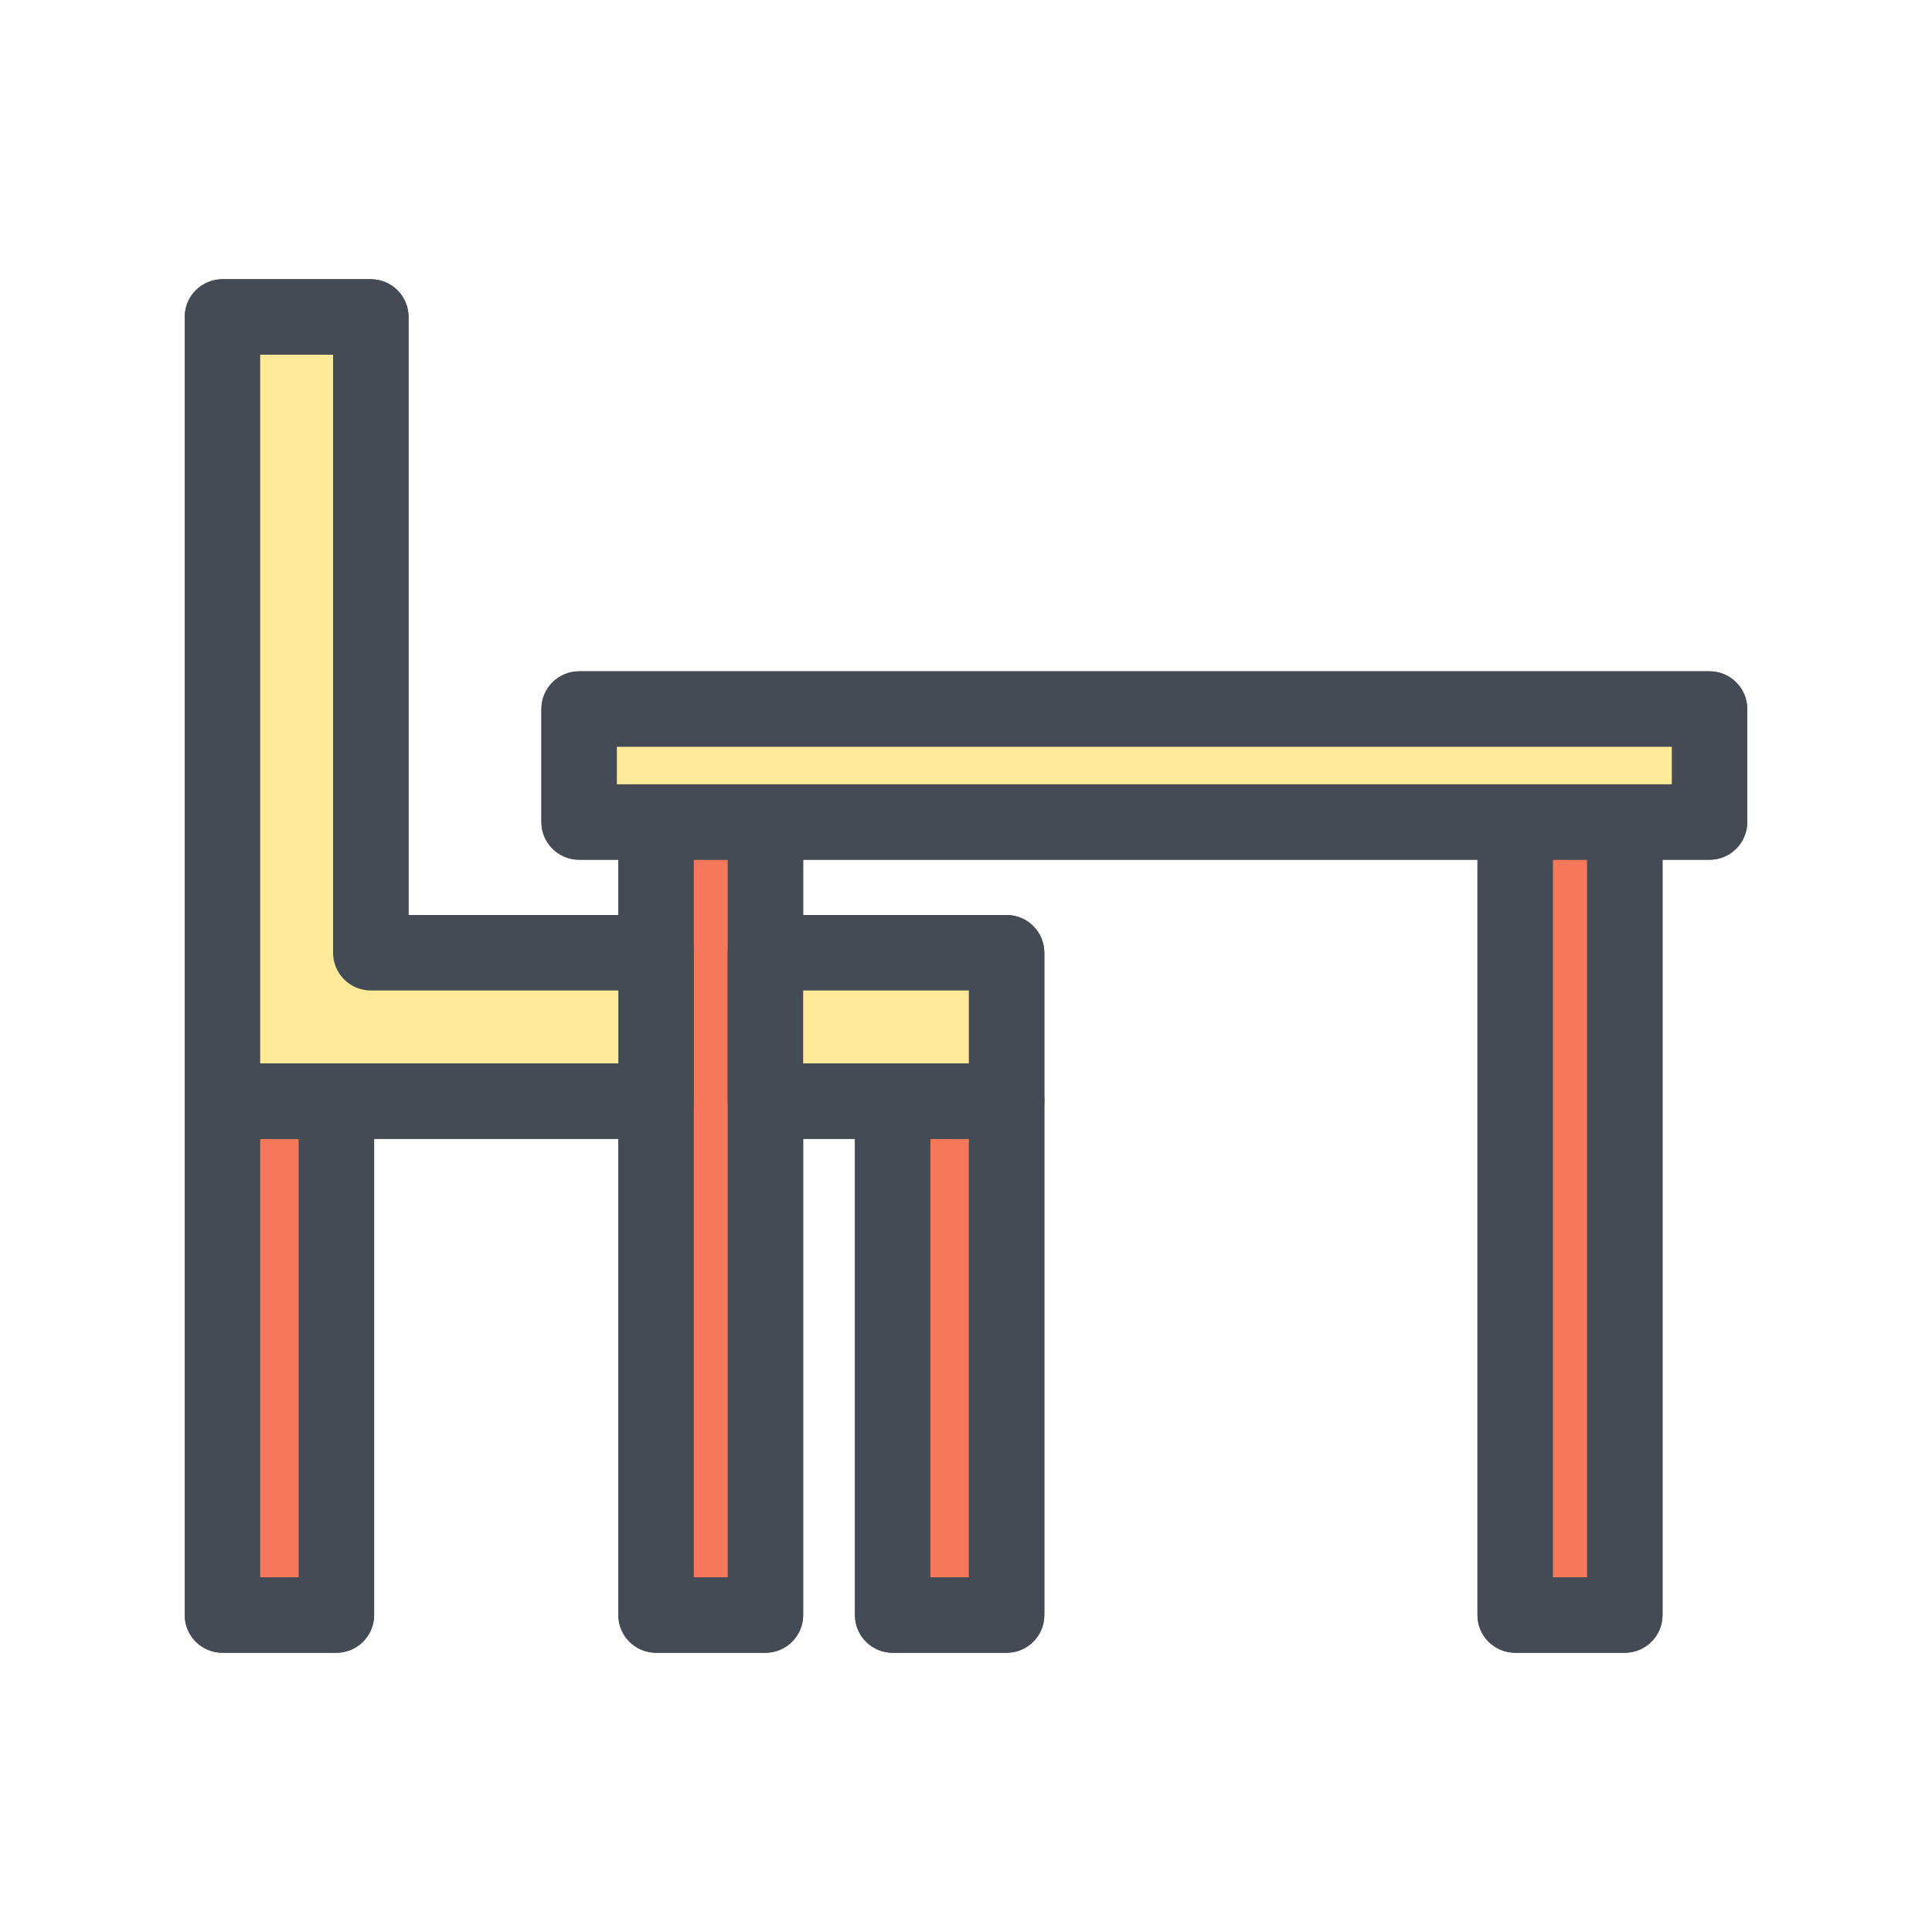
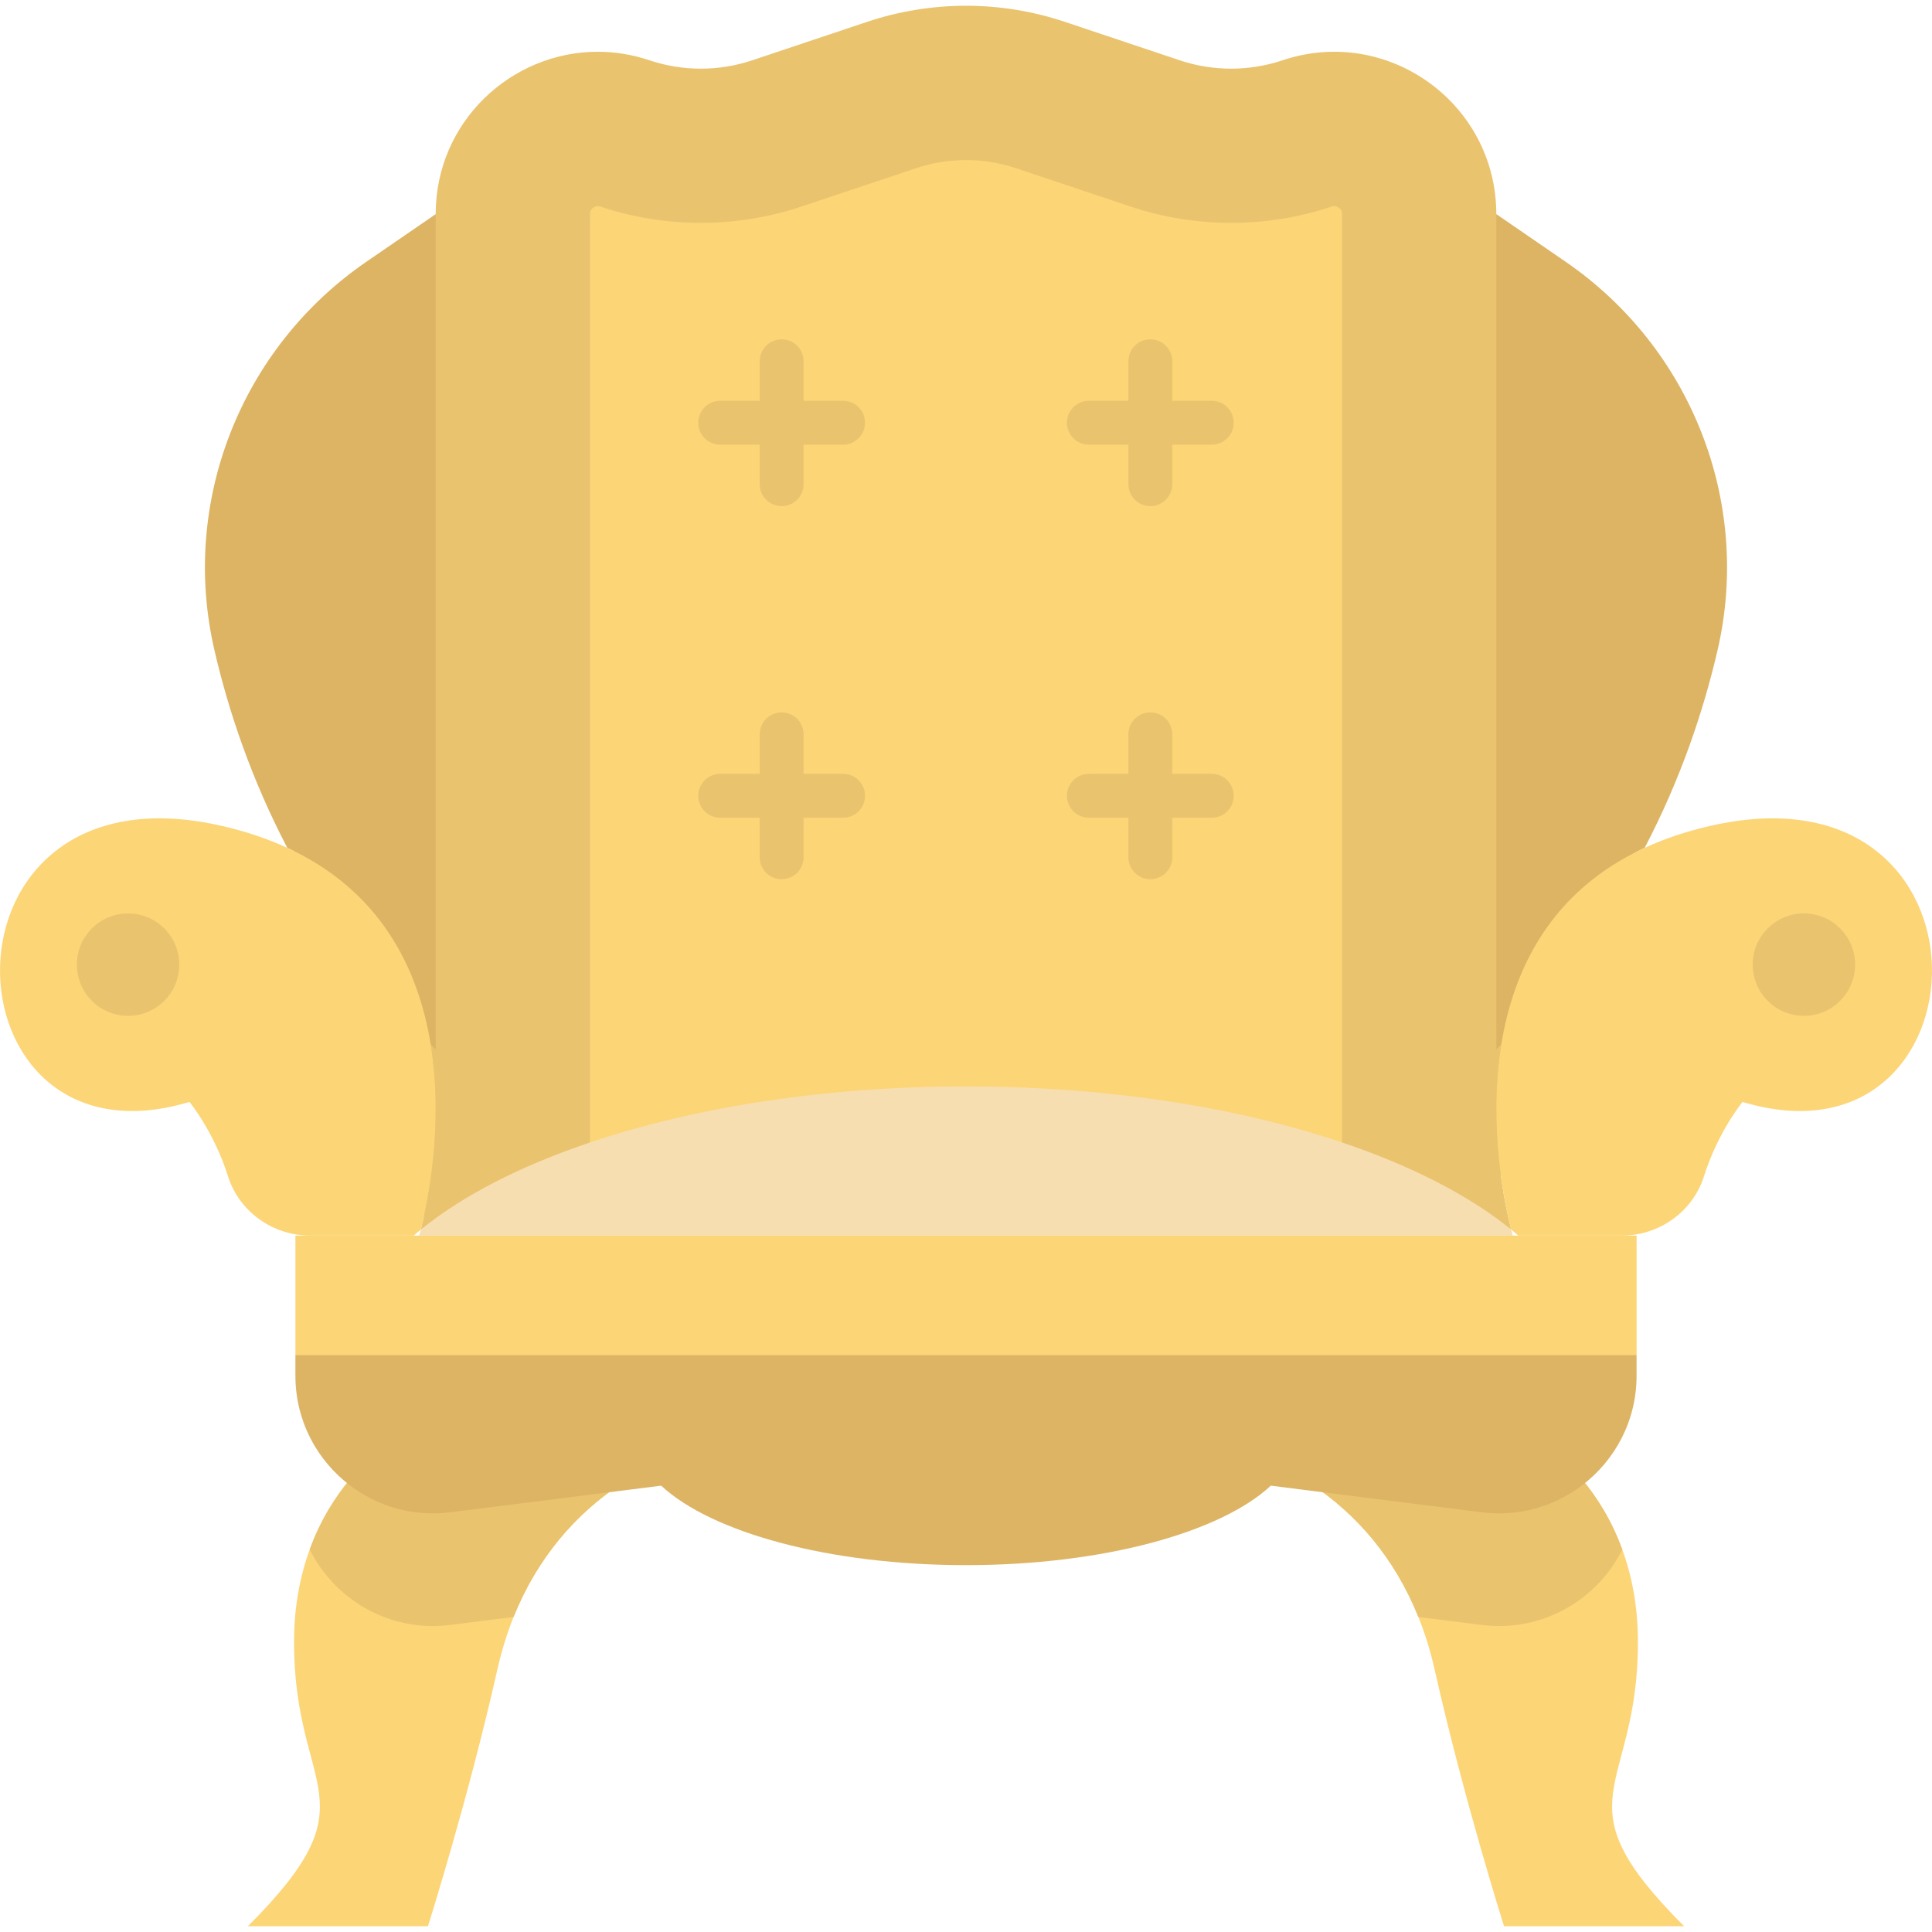
- <svg xmlns="http://www.w3.org/2000/svg" width="800px" height="800px" viewBox="0 0 512 512" enable-background="new 0 0 512 512" id="Layer_1" version="1.1" xml:space="preserve">
+ <svg xmlns="http://www.w3.org/2000/svg" height="800px" width="800px" version="1.1" id="Layer_1" viewBox="0 0 512 512" xml:space="preserve">
  <g>
-     <g>
-       <rect fill="#F47859" height="210.16" width="28.98" x="173.863" y="217.838" />
-       <path d="M202.844,437.998h-28.98c-5.522,0-10-4.478-10-10v-210.16c0-5.522,4.478-10,10-10h28.98    c5.522,0,10,4.478,10,10v210.16C212.844,433.521,208.366,437.998,202.844,437.998z M183.863,417.998h8.98v-190.16h-8.98V417.998z" fill="#444B54" />
-     </g>
-     <g>
-       <path d="M430.582,437.998h-29.037c-5.522,0-10-4.478-10-10v-210.16c0-5.522,4.478-10,10-10h29.037    c5.522,0,10,4.478,10,10v210.16C440.582,433.521,436.104,437.998,430.582,437.998z M411.545,417.998h9.037v-190.16h-9.037V417.998    z" fill="#444B54" />
-     </g>
-     <g>
-       <path d="M453.045,227.838H153.477c-5.522,0-10-4.478-10-10v-29.935c0-5.522,4.478-10,10-10h299.568    c5.522,0,10,4.478,10,10v29.935C463.045,223.36,458.567,227.838,453.045,227.838z M163.477,207.838h279.568v-9.935H163.477    V207.838z" fill="#444B54" />
-     </g>
-     <g>
-       <rect fill="#F47859" height="136.195" width="30.188" x="236.568" y="291.803" />
-       <path d="M266.756,437.998h-30.188c-5.522,0-10-4.478-10-10V291.803c0-5.522,4.478-10,10-10h30.188    c5.522,0,10,4.478,10,10v136.195C276.756,433.521,272.278,437.998,266.756,437.998z M246.568,417.998h10.188V301.803h-10.188    V417.998z" fill="#444B54" />
-     </g>
-     <g>
-       <rect fill="#F47859" height="136.195" width="30.188" x="58.955" y="291.803" />
-       <path d="M89.143,437.998H58.955c-5.522,0-10-4.478-10-10V291.803c0-5.522,4.478-10,10-10h30.188    c5.522,0,10,4.478,10,10v136.195C99.143,433.521,94.665,437.998,89.143,437.998z M68.955,417.998h10.188V301.803H68.955V417.998z" fill="#444B54" />
-     </g>
-     <g>
-       <path d="M173.863,301.803H58.955c-5.522,0-10-4.478-10-10V84.002c0-5.522,4.478-10,10-10h39.313    c5.522,0,10,4.478,10,10V242.49h65.596c5.522,0,10,4.478,10,10v39.313C183.863,297.325,179.386,301.803,173.863,301.803z     M68.955,281.803h94.908V262.49H98.268c-5.522,0-10-4.478-10-10V94.002H68.955V281.803z" fill="#444B54" />
-     </g>
-     <g>
-       <path d="M266.756,301.803h-63.912c-5.522,0-10-4.478-10-10V252.49c0-5.522,4.478-10,10-10h63.912    c5.522,0,10,4.478,10,10v39.313C276.756,297.325,272.278,301.803,266.756,301.803z M212.844,281.803h43.912V262.49h-43.912    V281.803z" fill="#444B54" />
-     </g>
-     <g>
-       <rect fill="#F47859" height="210.16" width="28.98" x="173.863" y="217.838" />
-       <path d="M202.844,437.998h-28.98c-5.522,0-10-4.478-10-10v-210.16c0-5.522,4.478-10,10-10h28.98    c5.522,0,10,4.478,10,10v210.16C212.844,433.521,208.366,437.998,202.844,437.998z M183.863,417.998h8.98v-190.16h-8.98V417.998z" fill="#444B54" />
-     </g>
-     <g>
-       <rect fill="#F47859" height="210.16" width="29.037" x="401.545" y="217.838" />
-       <path d="M430.582,437.998h-29.037c-5.522,0-10-4.478-10-10v-210.16c0-5.522,4.478-10,10-10h29.037    c5.522,0,10,4.478,10,10v210.16C440.582,433.521,436.104,437.998,430.582,437.998z M411.545,417.998h9.037v-190.16h-9.037V417.998    z" fill="#444B54" />
-     </g>
-     <g>
-       <rect fill="#FEEA98" height="29.935" width="299.568" x="153.477" y="187.903" />
-       <path d="M453.045,227.838H153.477c-5.522,0-10-4.478-10-10v-29.935c0-5.522,4.478-10,10-10h299.568    c5.522,0,10,4.478,10,10v29.935C463.045,223.36,458.567,227.838,453.045,227.838z M163.477,207.838h279.568v-9.935H163.477    V207.838z" fill="#444B54" />
-     </g>
-     <g>
-       <rect fill="#F47859" height="136.195" width="30.188" x="236.568" y="291.803" />
-       <path d="M266.756,437.998h-30.188c-5.522,0-10-4.478-10-10V291.803c0-5.522,4.478-10,10-10h30.188    c5.522,0,10,4.478,10,10v136.195C276.756,433.521,272.278,437.998,266.756,437.998z M246.568,417.998h10.188V301.803h-10.188    V417.998z" fill="#444B54" />
-     </g>
-     <g>
-       <rect fill="#F47859" height="136.195" width="30.188" x="58.955" y="291.803" />
-       <path d="M89.143,437.998H58.955c-5.522,0-10-4.478-10-10V291.803c0-5.522,4.478-10,10-10h30.188    c5.522,0,10,4.478,10,10v136.195C99.143,433.521,94.665,437.998,89.143,437.998z M68.955,417.998h10.188V301.803H68.955V417.998z" fill="#444B54" />
-     </g>
-     <g>
-       <polygon fill="#FEEA98" points="98.268,252.49 173.863,252.49 173.863,291.803 58.955,291.803 58.955,84.002 98.268,84.002   " />
-       <path d="M173.863,301.803H58.955c-5.522,0-10-4.478-10-10V84.002c0-5.522,4.478-10,10-10h39.313    c5.522,0,10,4.478,10,10V242.49h65.596c5.522,0,10,4.478,10,10v39.313C183.863,297.325,179.386,301.803,173.863,301.803z     M68.955,281.803h94.908V262.49H98.268c-5.522,0-10-4.478-10-10V94.002H68.955V281.803z" fill="#444B54" />
-     </g>
-     <g>
-       <rect fill="#FEEA98" height="39.313" width="63.912" x="202.844" y="252.49" />
-       <path d="M266.756,301.803h-63.912c-5.522,0-10-4.478-10-10V252.49c0-5.522,4.478-10,10-10h63.912    c5.522,0,10,4.478,10,10v39.313C276.756,297.325,272.278,301.803,266.756,301.803z M212.844,281.803h43.912V262.49h-43.912    V281.803z" fill="#444B54" />
-     </g>
+     <path style="fill:#DDB464;" d="M414.913,69.373c33.243,22.833,49.364,63.659,40.257,102.939   c-3.78,16.296-9.817,34.197-19.297,52.353v0.012c-24.891,11.457-16.909,40.545-20.131,60.423   c32.615,27.724-57.226,31.031-57.691,31.484l38.484-259.843L414.913,69.373z" />
+     <path style="fill:#DDB464;" d="M115.46,56.752l50.594,265.568c-0.454-0.442-131.37,8.85-94.602-27.916   c-3.234-19.867,29.552-58.271,4.672-69.729v-0.012c-9.48-18.157-15.528-36.058-19.297-52.353   c-9.107-39.28,7.014-80.106,40.257-102.939L115.46,56.752z" />
+   </g>
+   <g>
+     <path style="fill:#FCD577;" d="M164.452,393.333c-11.911,7.921-22.018,19.448-28.346,35.174c-1.745,4.35-3.199,9.026-4.327,14.039   c-7.642,34.034-18.366,67.928-18.366,67.928H65.689c33.964-33.964,12.236-34.883,12.236-75.267c0-9.549,1.64-17.691,4.152-24.577   c2.838-7.805,6.793-13.969,10.736-18.68c7.281,5.513,16.656,8.328,26.543,7.072L164.452,393.333z" />
+     <path style="fill:#FCD577;" d="M446.307,510.474h-47.724c0,0-10.724-33.894-18.366-67.928c-1.128-5.013-2.582-9.689-4.339-14.039   c-6.316-15.726-16.424-27.253-28.334-35.174l45.095,5.688c9.887,1.256,19.262-1.559,26.543-7.072   c3.943,4.711,7.898,10.875,10.736,18.68c2.512,6.886,4.152,15.028,4.152,24.577C434.07,475.591,412.343,476.51,446.307,510.474z" />
+   </g>
+   <g>
+     <path style="fill:#EAC36E;" d="M119.357,399.021l45.095-5.688c-11.911,7.921-22.018,19.448-28.346,35.174l-16.749,2.117   c-9.887,1.256-19.262-1.559-26.543-7.072c-4.501-3.385-8.2-7.805-10.736-12.923c2.838-7.805,6.793-13.969,10.736-18.68   C100.095,397.462,109.47,400.277,119.357,399.021z" />
+     <path style="fill:#EAC36E;" d="M111.517,325.859c1.5-5.851,6.223-26.939,2.617-49.12c0.419,0.454,0.872,0.919,1.326,1.361V56.752   v-0.012c0-24.519,20.088-43.025,42.932-43.025c4.501,0,9.119,0.721,13.702,2.257c8.852,2.966,18.424,2.966,27.276,0l30.451-10.189   c16.994-5.676,35.36-5.676,52.353,0l30.451,10.189c4.42,1.489,9.026,2.222,13.632,2.222c4.606,0,9.212-0.733,13.644-2.222   c27.846-9.317,56.634,11.411,56.634,40.768V278.1c0.465-0.454,0.896-0.896,1.326-1.338c-3.606,22.158,1.105,43.223,2.617,49.085   C389.371,316.821,122.625,316.833,111.517,325.859z" />
+     <path style="fill:#EAC36E;" d="M429.918,410.629c-2.536,5.118-6.234,9.538-10.736,12.923c-7.281,5.513-16.656,8.328-26.543,7.072   l-16.761-2.117c-6.316-15.726-16.424-27.253-28.334-35.174l45.095,5.688c9.887,1.256,19.262-1.559,26.543-7.072   C423.125,396.66,427.08,402.824,429.918,410.629z" />
+   </g>
+   <path style="fill:#FCD577;" d="M355.651,56.741v251.834c-27.636-9.317-62.182,2.89-99.647,2.89  c-37.477,0-72.011-12.196-99.659-2.879V56.741c0-0.395,0-1.07,0.884-1.698c0.454-0.337,0.849-0.43,1.175-0.43  c0.291,0,0.535,0.081,0.721,0.14c8.572,2.873,17.587,4.304,26.601,4.304c9.014,0,18.04-1.431,26.613-4.304l30.463-10.189  c4.257-1.431,8.724-2.14,13.202-2.14c4.466,0,8.945,0.71,13.202,2.14l30.451,10.189c8.584,2.873,17.598,4.304,26.613,4.304  s18.029-1.431,26.613-4.304c0.174-0.058,0.419-0.14,0.71-0.14c0.326,0,0.721,0.093,1.186,0.43  C355.651,55.671,355.651,56.345,355.651,56.741z" />
+   <path style="fill:#DDB464;" d="M433.71,359.055v5.513c0,12.004-5.758,22.519-14.528,29.125c-7.281,5.513-16.656,8.328-26.543,7.072  l-45.095-5.688l-10.759-1.361c-13.272,12.376-44.444,21.065-80.781,21.065c-36.348,0-67.521-8.689-80.781-21.065l-10.771,1.361  l-45.095,5.688c-9.887,1.256-19.262-1.559-26.543-7.072c-8.77-6.607-14.528-17.122-14.528-29.125v-5.513H433.71z" />
+   <polygon style="fill:#FCD577;" points="433.71,327.452 433.71,359.055 78.286,359.055 78.286,327.452 82.241,327.452   109.61,327.452 111.087,327.452 400.909,327.452 402.398,327.452 429.755,327.452 " />
+   <path style="fill:#F7DEB0;" d="M156.345,302.77c27.648-9.317,62.182-14.853,99.659-14.853c37.465,0,72.011,5.525,99.647,14.842  c18.378,6.188,33.72,14.062,44.828,23.089c0.268,1.047,0.43,1.605,0.43,1.605H111.087c0,0,0.163-0.558,0.43-1.594  C122.625,316.833,137.956,308.958,156.345,302.77z" />
+   <g>
+     <path style="fill:#FCD577;" d="M114.134,276.739c3.606,22.181-1.117,43.269-2.617,49.12c-0.651,0.523-1.291,1.058-1.908,1.594   H82.241c-9.91,0-18.855-6.304-21.832-15.761c-3.71-11.794-10.201-19.669-10.201-19.669c-66.323,19.983-70.405-91.307,8.631-73.139   c6.444,1.477,12.178,3.443,17.284,5.792C101.002,236.133,110.901,256.872,114.134,276.739z" />
+     <path style="fill:#FCD577;" d="M461.788,292.023c0,0-6.49,7.875-10.201,19.669c-2.978,9.456-11.922,15.761-21.832,15.761h-27.357   c-0.628-0.535-1.268-1.07-1.919-1.605c-1.512-5.862-6.223-26.927-2.617-49.085c3.222-19.878,13.12-40.629,38.012-52.086   c5.106-2.35,10.841-4.315,17.284-5.792C532.205,200.716,528.111,312.006,461.788,292.023z" />
+   </g>
+   <g>
+     <path style="fill:#EAC36E;" d="M207.146,134.125c-3.211,0-5.816-2.604-5.816-5.816V95.741c0-3.211,2.604-5.816,5.816-5.816   s5.816,2.604,5.816,5.816v32.568C212.961,131.522,210.358,134.125,207.146,134.125z" />
+     <path style="fill:#EAC36E;" d="M223.43,117.841h-32.568c-3.211,0-5.816-2.604-5.816-5.816c0-3.211,2.604-5.816,5.816-5.816h32.568   c3.211,0,5.816,2.604,5.816,5.816C229.245,115.237,226.642,117.841,223.43,117.841z" />
+     <path style="fill:#EAC36E;" d="M304.85,134.125c-3.213,0-5.816-2.604-5.816-5.816V95.741c0-3.211,2.603-5.816,5.816-5.816   s5.816,2.604,5.816,5.816v32.568C310.666,131.522,308.063,134.125,304.85,134.125z" />
+     <path style="fill:#EAC36E;" d="M321.134,117.841h-32.568c-3.213,0-5.816-2.604-5.816-5.816c0-3.211,2.603-5.816,5.816-5.816h32.568   c3.213,0,5.816,2.604,5.816,5.816C326.95,115.237,324.347,117.841,321.134,117.841z" />
+     <path style="fill:#EAC36E;" d="M207.146,232.993c-3.211,0-5.816-2.604-5.816-5.816v-32.568c0-3.211,2.604-5.816,5.816-5.816   s5.816,2.604,5.816,5.816v32.568C212.961,230.389,210.358,232.993,207.146,232.993z" />
+     <path style="fill:#EAC36E;" d="M223.43,216.709h-32.568c-3.211,0-5.816-2.604-5.816-5.816s2.604-5.816,5.816-5.816h32.568   c3.211,0,5.816,2.604,5.816,5.816S226.642,216.709,223.43,216.709z" />
+     <path style="fill:#EAC36E;" d="M304.85,232.993c-3.213,0-5.816-2.604-5.816-5.816v-32.568c0-3.211,2.603-5.816,5.816-5.816   s5.816,2.604,5.816,5.816v32.568C310.666,230.389,308.063,232.993,304.85,232.993z" />
+     <path style="fill:#EAC36E;" d="M321.134,216.709h-32.568c-3.213,0-5.816-2.604-5.816-5.816s2.603-5.816,5.816-5.816h32.568   c3.213,0,5.816,2.604,5.816,5.816S324.347,216.709,321.134,216.709z" />
+     <circle style="fill:#EAC36E;" cx="33.941" cy="255.637" r="13.57" />
+     <circle style="fill:#EAC36E;" cx="478.055" cy="255.637" r="13.57" />
  </g>
</svg>
